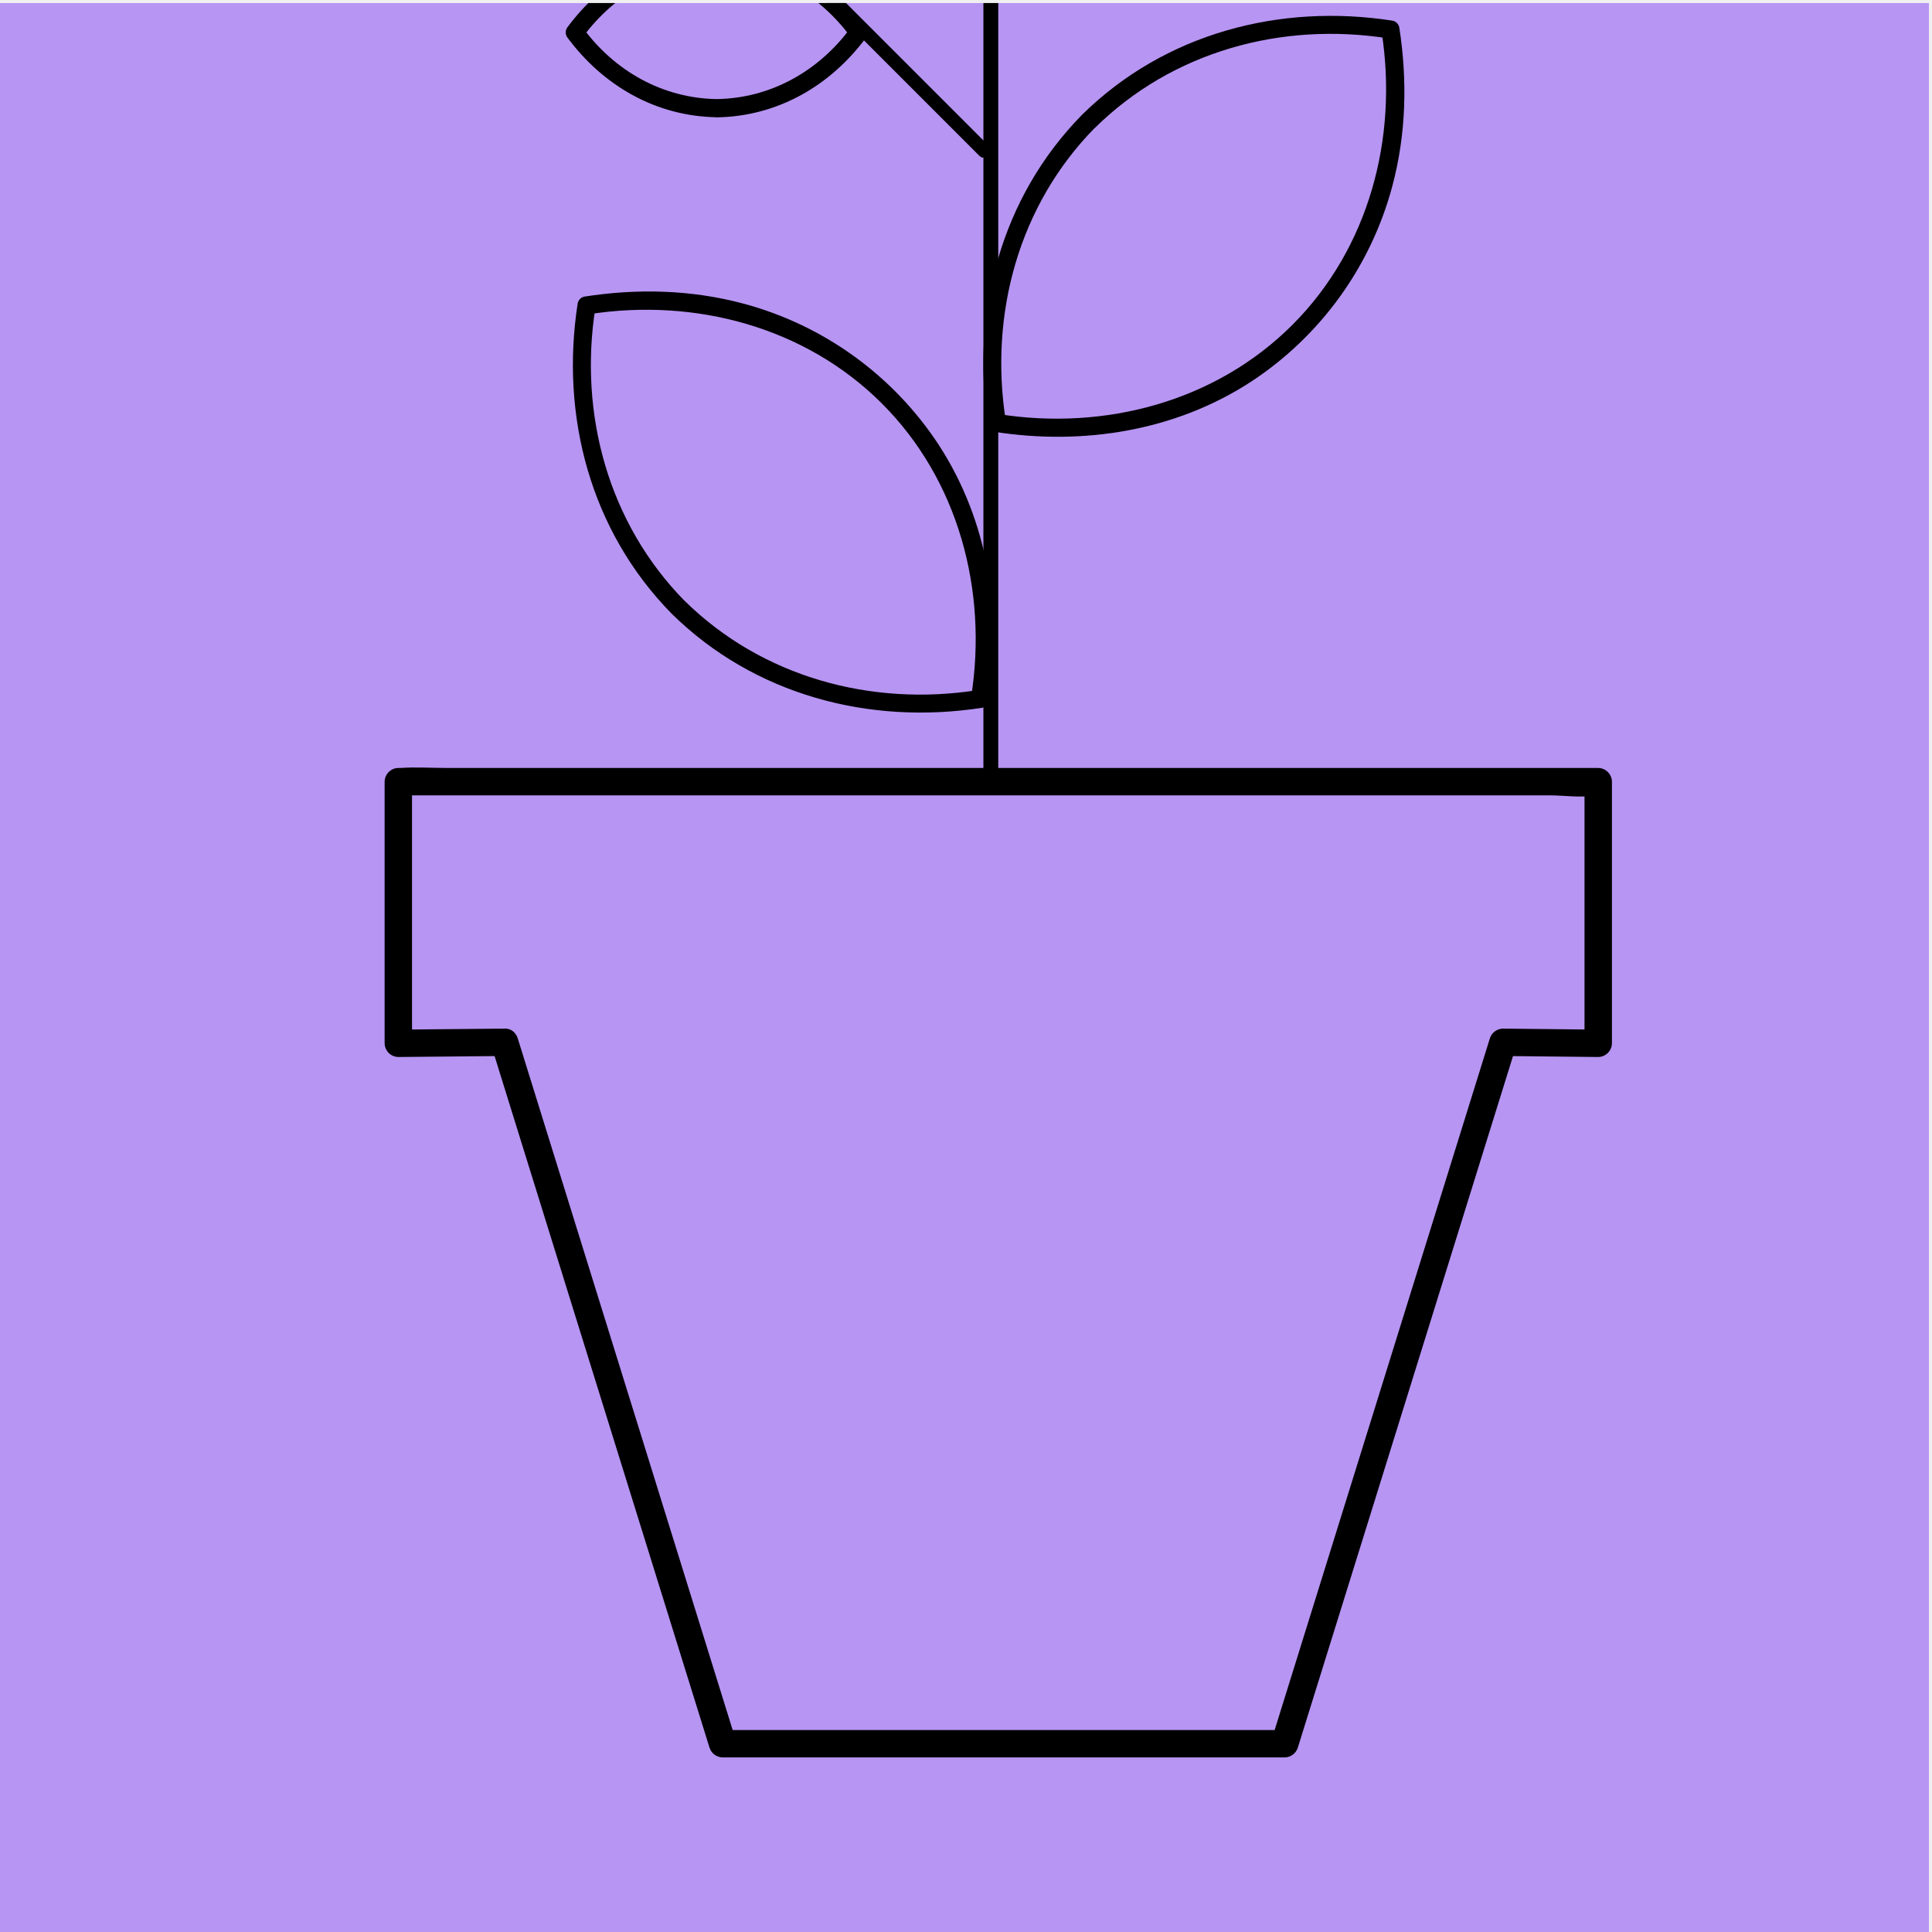
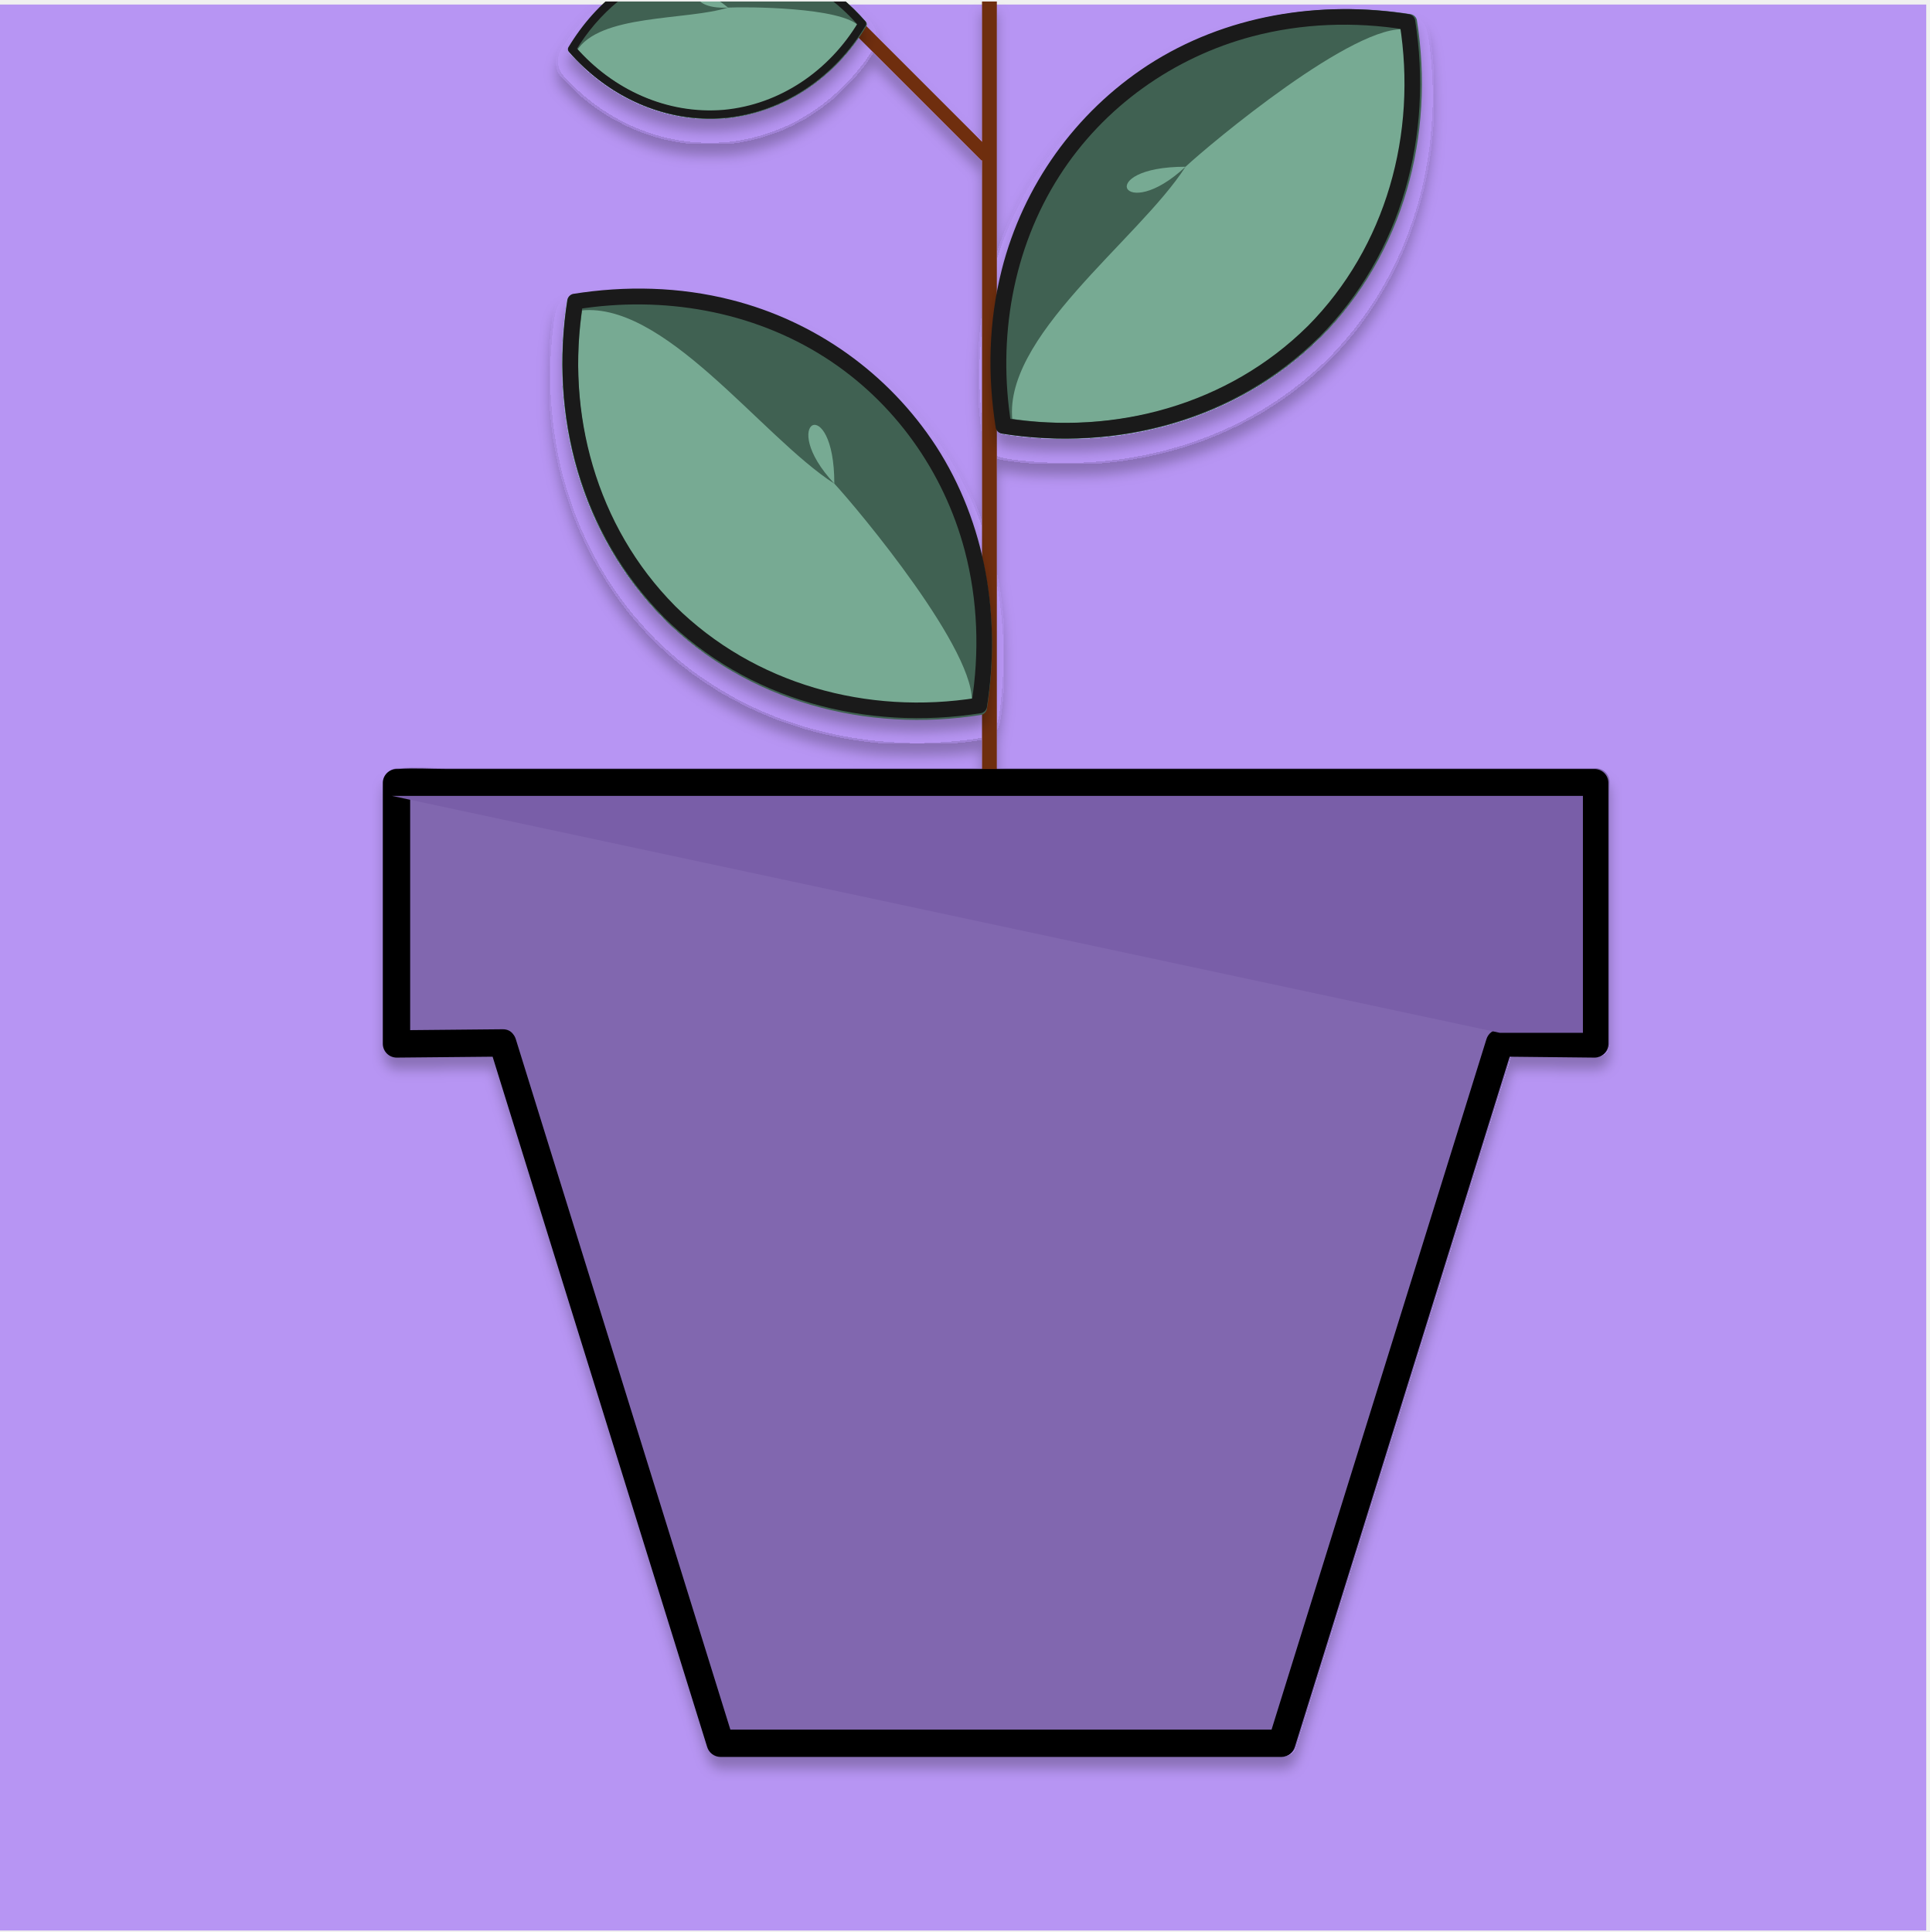
- <svg xmlns="http://www.w3.org/2000/svg" id="Layer_1" data-name="Layer 1" viewBox="0 0 635 635">
+ <svg xmlns="http://www.w3.org/2000/svg" width="635" height="636" viewBox="0 0 635 636" fill="none">
+   <g clip-path="url(#clip0_1_336)">
+     <path d="M634 1.5H0V635.5H634V1.5Z" fill="#B795F3" />
+     <g filter="url(#filter0_d_1_336)">
+       <path d="M324.531 51.786L325.16 51.157C325.867 50.45 326.329 49.767 326.193 49.63L284.261 7.698C284.125 7.562 283.441 8.024 282.734 8.731L282.105 9.36C281.398 10.067 280.935 10.751 281.072 10.887L323.004 52.819C323.14 52.956 323.824 52.493 324.531 51.786Z" fill="#6F2E0E" />
+       <path d="M165.85 338.58L130.92 338.91L135.42 343.41L489.41 356L493.99 338.58L130.92 261.91H509.21C514.02 261.91 519.83 262.8 524.59 261.91C524.823 261.89 525.057 261.89 525.29 261.91L520.79 257.41V343.41L525.29 338.91L493.99 338.58C493.009 338.596 490.431 338.045 489.65 338.638C488.869 339.232 489.927 340.939 489.65 341.88H273L335 539L417.91 572.44L422.25 569.13H237.51L241.84 572.44H417.91L179.09 370.5L280 569.13L450.94 344.26C449.22 338.75 159.78 338.68 161.51 344.23L185.82 422.5L224.26 546.16L233.17 574.82C233.447 575.761 234.018 576.589 234.798 577.182C235.579 577.776 236.529 578.105 237.51 578.12H422.25C423.231 578.105 424.181 577.776 424.961 577.182C425.742 576.589 426.313 575.761 426.59 574.82L450.94 496.58L489.41 372.92L498.33 344.26L494 347.58L525.3 347.91C526.488 347.892 527.622 347.412 528.462 346.572C529.302 345.732 529.782 344.598 529.8 343.41V257.41C529.782 256.222 529.302 255.088 528.462 254.248C527.622 253.408 526.488 252.928 525.3 252.91H147C141.92 252.91 136.69 252.56 131.62 252.91C131.39 252.91 131.15 252.91 130.92 252.91C129.732 252.928 128.598 253.408 127.758 254.248C126.918 255.088 126.438 256.222 126.42 257.41V343.41C126.438 344.598 126.918 345.732 127.758 346.572C128.598 347.412 129.732 347.892 130.92 347.91L165.85 347.58C171.63 347.5 171.65 338.5 165.85 338.58Z" fill="#8167AF" />
+       <path d="M323.22 257.08C323.22 258.428 324.312 259.52 325.66 259.52C327.007 259.52 328.1 258.428 328.1 257.08L328.1 -227.66C328.1 -229.008 327.007 -230.1 325.66 -230.1C324.312 -230.1 323.22 -229.008 323.22 -227.66L323.22 257.08Z" fill="#6E2E0E" />
+       <g filter="url(#filter1_d_1_336)">
+         <path d="M296.98 228.064C271.082 201.916 291.251 224.868 296.98 188.842L279.257 172.718L261.535 156.593C289.629 152.113 220.593 142.607 244.684 158.046C267.375 172.572 263.081 189.574 269.96 215.571C274.289 231.963 304.005 207.86 301.338 224.578L322.861 209.179L316.446 206.855C280.42 212.596 267.043 167.383 240.907 141.485C238.513 139.115 215.927 201.004 218.321 203.375C245.869 230.685 284.952 241.057 322.861 235.014C323.302 234.904 323.705 234.676 324.026 234.354C324.347 234.033 324.575 233.63 324.685 233.189C329.409 203.555 324.412 172.543 307.974 147.139C292.353 123.188 268.29 105.994 240.57 98.975C223.527 94.651 205.811 94.25 188.489 97.01C188.048 97.121 187.645 97.349 187.322 97.67C187 97.992 186.771 98.394 186.659 98.835C180.627 136.744 191.011 175.826 218.315 203.369C220.686 205.769 299.351 230.458 296.98 228.064Z" fill="#77AA93" />
+       </g>
+       <path d="M222.144 200C196.246 173.852 186.118 136.565 191.847 100.545L189.999 102.375C218.094 97.895 250.518 143.769 274.609 159.208C255.365 138.58 274.609 128.702 274.609 159.208C281.927 167.052 322.424 215.404 319.757 232.121L321.581 230.291C285.555 236.038 248.268 225.898 222.132 200C219.738 197.624 216.037 201.325 218.436 203.696C245.985 231.006 285.067 241.378 322.976 235.335C323.417 235.224 323.819 234.995 324.14 234.674C324.461 234.353 324.689 233.951 324.801 233.51C329.525 203.876 324.527 172.864 308.089 147.454C292.468 123.505 268.405 106.312 240.685 99.296C223.643 94.967 205.926 94.572 188.605 97.332C188.163 97.442 187.759 97.669 187.437 97.991C187.115 98.312 186.886 98.715 186.774 99.156C180.76 137.059 191.161 176.147 218.471 203.696C220.796 206.09 224.514 202.406 222.144 200Z" fill="#406152" />
+       <path d="M222.144 199.419C196.246 173.271 186.118 135.984 191.847 99.964L189.999 101.794C218.094 97.314 247.525 102.271 271.616 117.71C294.306 132.236 310.64 155.194 317.52 181.197C321.855 197.589 322.424 214.823 319.757 231.54L321.581 229.71C285.555 235.457 248.268 225.317 222.132 199.419C219.738 197.042 216.037 200.744 218.436 203.115C245.985 230.425 285.067 240.797 322.976 234.754C323.417 234.643 323.819 234.414 324.14 234.093C324.461 233.772 324.689 233.37 324.801 232.929C329.525 203.295 324.527 172.283 308.089 146.873C292.468 122.924 268.405 105.731 240.685 98.715C223.643 94.385 205.926 93.99 188.605 96.751C188.163 96.861 187.759 97.088 187.437 97.41C187.115 97.731 186.886 98.134 186.774 98.575C180.76 136.478 191.161 175.566 218.471 203.115C220.796 205.509 224.514 201.825 222.144 199.419Z" fill="#1A1A1A" />
+       <g filter="url(#filter2_d_1_336)">
+         <path d="M273.833 16.326C255.138 17.871 270.708 17.516 258.518 3.475L246.415 5.112L234.313 6.749C241.768 -5.689 215.437 18.153 229.359 13.805C242.465 9.704 247.697 16.951 260.102 22.783C267.921 26.463 268.246 6.963 273.9 13.482L274.939 0.033L271.929 1.776C262.367 17.724 240.331 8.133 221.655 9.854C219.945 10.011 236.711 39.108 238.421 38.95C258.11 37.141 274.965 25.279 285.026 8.497C285.128 8.289 285.171 8.057 285.151 7.826C285.13 7.595 285.048 7.374 284.912 7.187C274.888 -4.367 261.142 -12.577 245.836 -14.482C231.366 -16.229 216.768 -12.467 204.945 -3.943C197.673 1.295 191.712 8.081 187.115 15.749C187.013 15.958 186.97 16.19 186.99 16.421C187.01 16.652 187.092 16.873 187.227 17.062C200.053 31.837 218.716 40.588 238.416 38.951C240.13 38.811 275.545 16.184 273.833 16.326Z" fill="#77AA93" />
+       </g>
+       <path d="M238.355 36.352C219.66 37.897 201.782 29.635 189.595 15.596L189.704 16.917C197.16 4.48 225.696 6.849 239.617 2.501C225.257 3.256 227.706 -7.494 239.617 2.501C245.078 2.213 277.226 2.243 282.88 8.761L282.763 7.449C273.203 23.399 257.027 34.636 238.352 36.356C236.639 36.513 236.872 39.171 238.584 39.01C258.274 37.202 275.129 25.339 285.19 8.557C285.29 8.349 285.333 8.117 285.313 7.886C285.293 7.656 285.211 7.435 285.075 7.247C275.051 -4.307 261.305 -12.517 245.997 -14.423C231.528 -16.17 216.93 -12.408 205.109 -3.883C197.834 1.353 191.875 8.142 187.278 15.809C187.176 16.018 187.133 16.25 187.153 16.481C187.173 16.712 187.255 16.934 187.391 17.122C200.22 31.889 218.891 40.635 238.595 38.997C240.292 38.874 240.072 36.215 238.355 36.352Z" fill="#406152" />
+       <path d="M238.129 36.162C219.433 37.707 201.556 29.445 189.368 15.406L189.477 16.727C196.933 4.289 208.511 -5.579 222.433 -9.927C235.539 -14.028 249.855 -12.883 262.263 -7.05C270.083 -3.372 276.999 2.052 282.653 8.571L282.536 7.259C272.977 23.209 256.801 34.446 238.125 36.166C236.412 36.322 236.645 38.98 238.357 38.82C258.047 37.011 274.902 25.149 284.963 8.367C285.064 8.158 285.106 7.927 285.086 7.696C285.066 7.465 284.984 7.244 284.848 7.057C274.824 -4.497 261.078 -12.707 245.77 -14.614C231.301 -16.361 216.704 -12.598 204.882 -4.073C197.607 1.163 191.648 7.951 187.051 15.619C186.949 15.828 186.906 16.06 186.926 16.291C186.946 16.522 187.028 16.743 187.164 16.932C199.993 31.698 218.664 40.444 238.368 38.806C240.065 38.683 239.845 36.024 238.129 36.162Z" fill="#1A1A1A" />
+       <g filter="url(#filter3_d_1_336)">
+         <path d="M459.064 32.519C432.916 58.417 455.868 38.248 419.842 32.519L403.717 50.241L387.593 67.963C383.113 39.869 373.607 108.905 389.045 84.814C403.572 62.124 420.574 66.418 446.571 59.538C462.963 55.209 438.86 25.493 455.578 28.16L440.179 6.638L437.855 13.053C443.596 49.079 398.383 62.455 372.485 88.591C370.114 90.985 432.004 113.571 434.374 111.177C461.685 83.629 472.057 44.547 466.013 6.638C465.904 6.197 465.676 5.794 465.354 5.473C465.033 5.151 464.63 4.923 464.189 4.813C434.555 0.089 403.543 5.086 378.139 21.525C354.188 37.146 336.994 61.209 329.974 88.928C325.651 105.971 325.25 123.688 328.01 141.009C328.121 141.451 328.349 141.854 328.67 142.176C328.991 142.498 329.394 142.728 329.835 142.84C367.744 148.871 406.826 138.488 434.369 111.183C436.768 108.812 461.458 30.148 459.064 32.519Z" fill="#77AA93" />
+       </g>
+       <path d="M431 107.355C404.852 133.253 367.565 143.381 331.545 137.652L333.375 139.499C328.895 111.405 374.769 78.981 390.208 54.89C369.58 74.134 359.702 54.89 390.208 54.89C398.052 47.571 446.404 7.074 463.121 9.742L461.291 7.917C467.038 43.943 456.898 81.23 431 107.366C428.623 109.76 432.325 113.462 434.695 111.062C462.006 83.514 472.378 44.431 466.334 6.522C466.223 6.082 465.995 5.68 465.674 5.358C465.353 5.037 464.95 4.809 464.51 4.698C434.876 -0.026 403.864 4.971 378.454 21.409C354.505 37.031 337.312 61.094 330.295 88.813C325.966 105.856 325.571 123.572 328.331 140.894C328.441 141.336 328.669 141.739 328.991 142.061C329.312 142.384 329.715 142.613 330.156 142.724C368.059 148.738 407.147 138.337 434.695 111.027C437.089 108.703 433.405 104.984 431 107.355Z" fill="#406152" />
+       <path d="M430.419 107.355C404.271 133.253 366.984 143.381 330.964 137.652L332.794 139.499C328.314 111.405 333.27 81.974 348.709 57.883C363.236 35.192 386.194 18.858 412.197 11.979C428.588 7.644 445.823 7.074 462.54 9.742L460.71 7.917C466.456 43.943 456.317 81.23 430.419 107.366C428.042 109.76 431.744 113.462 434.114 111.062C461.424 83.514 471.797 44.431 465.753 6.522C465.642 6.082 465.414 5.68 465.093 5.358C464.772 5.037 464.369 4.809 463.929 4.698C434.294 -0.026 403.283 4.971 377.873 21.409C353.924 37.031 336.731 61.094 329.714 88.813C325.385 105.856 324.99 123.572 327.75 140.894C327.86 141.336 328.088 141.739 328.41 142.061C328.731 142.384 329.134 142.613 329.575 142.724C367.478 148.738 406.566 138.337 434.114 111.027C436.508 108.703 432.824 104.984 430.419 107.355Z" fill="#1A1A1A" />
+     </g>
+     <path d="M165.43 338.826L130.5 339.156L135 343.656V257.656L130.5 262.156H508.79C513.6 262.156 519.41 263.046 524.17 262.156C524.403 262.136 524.637 262.136 524.87 262.156L520.37 257.656V343.656L524.87 339.156L493.57 338.826C492.589 338.841 491.639 339.17 490.858 339.763C490.078 340.357 489.507 341.185 489.23 342.126L464.89 420.366L426.41 544.026L417.49 572.686L421.83 569.376H237.09L241.42 572.686L217.11 494.446L178.67 370.746L169.77 342.086C168.05 336.576 159.36 338.926 161.09 344.476L185.4 422.746L223.84 546.406L232.75 575.066C233.027 576.006 233.598 576.834 234.378 577.428C235.159 578.021 236.109 578.35 237.09 578.366H421.83C422.811 578.35 423.761 578.021 424.542 577.428C425.322 576.834 425.893 576.006 426.17 575.066L450.52 496.826L488.99 373.166L497.91 344.506L493.58 347.826L524.88 348.156C526.068 348.137 527.202 347.658 528.042 346.818C528.882 345.978 529.362 344.843 529.38 343.656V257.656C529.362 256.468 528.882 255.334 528.042 254.494C527.202 253.654 526.068 253.174 524.88 253.156H146.58C141.5 253.156 136.27 252.806 131.2 253.156C130.97 253.156 130.73 253.156 130.5 253.156C129.312 253.174 128.178 253.654 127.338 254.494C126.498 255.334 126.018 256.468 126 257.656V343.656C126.018 344.843 126.498 345.978 127.338 346.818C128.178 347.658 129.312 348.137 130.5 348.156L165.43 347.826C171.21 347.746 171.23 338.746 165.43 338.826Z" fill="black" />
+     <path d="M521 340V262H129L493.651 340H521Z" fill="#795EA8" />
+   </g>
  <defs>
-     <style>.cls-1{fill:none;}.cls-2{fill:#b795f3;}.cls-3{clip-path:url(#clip-path);}</style>
-     <clipPath id="clip-path">
-       <rect class="cls-1" y="1" width="634" height="634" />
+     <filter id="filter0_d_1_336" x="122.42" y="-230.1" width="411.38" height="816.22" filterUnits="userSpaceOnUse" color-interpolation-filters="sRGB">
+       <feFlood flood-opacity="0" result="BackgroundImageFix" />
+       <feColorMatrix in="SourceAlpha" type="matrix" values="0 0 0 0 0 0 0 0 0 0 0 0 0 0 0 0 0 0 127 0" result="hardAlpha" />
+       <feOffset dy="4" />
+       <feGaussianBlur stdDeviation="2" />
+       <feComposite in2="hardAlpha" operator="out" />
+       <feColorMatrix type="matrix" values="0 0 0 0 0 0 0 0 0 0 0 0 0 0 0 0 0 0 0.25 0" />
+       <feBlend mode="normal" in2="BackgroundImageFix" result="effect1_dropShadow_1_336" />
+       <feBlend mode="normal" in="SourceGraphic" in2="effect1_dropShadow_1_336" result="shape" />
+     </filter>
+     <filter id="filter1_d_1_336" x="181" y="95.262" width="149.383" height="149.417" filterUnits="userSpaceOnUse" color-interpolation-filters="sRGB">
+       <feFlood flood-opacity="0" result="BackgroundImageFix" />
+       <feColorMatrix in="SourceAlpha" type="matrix" values="0 0 0 0 0 0 0 0 0 0 0 0 0 0 0 0 0 0 127 0" result="hardAlpha" />
+       <feOffset dy="4" />
+       <feGaussianBlur stdDeviation="2" />
+       <feComposite in2="hardAlpha" operator="out" />
+       <feColorMatrix type="matrix" values="0 0 0 0 0 0 0 0 0 0 0 0 0 0 0 0 0 0 0.25 0" />
+       <feBlend mode="normal" in2="BackgroundImageFix" result="effect1_dropShadow_1_336" />
+       <feBlend mode="normal" in="SourceGraphic" in2="effect1_dropShadow_1_336" result="shape" />
+     </filter>
+     <filter id="filter2_d_1_336" x="182.985" y="-14.9" width="106.17" height="62.047" filterUnits="userSpaceOnUse" color-interpolation-filters="sRGB">
+       <feFlood flood-opacity="0" result="BackgroundImageFix" />
+       <feColorMatrix in="SourceAlpha" type="matrix" values="0 0 0 0 0 0 0 0 0 0 0 0 0 0 0 0 0 0 127 0" result="hardAlpha" />
+       <feOffset dy="4" />
+       <feGaussianBlur stdDeviation="2" />
+       <feComposite in2="hardAlpha" operator="out" />
+       <feColorMatrix type="matrix" values="0 0 0 0 0 0 0 0 0 0 0 0 0 0 0 0 0 0 0.25 0" />
+       <feBlend mode="normal" in2="BackgroundImageFix" result="effect1_dropShadow_1_336" />
+       <feBlend mode="normal" in="SourceGraphic" in2="effect1_dropShadow_1_336" result="shape" />
+     </filter>
+     <filter id="filter3_d_1_336" x="322.262" y="3.115" width="149.417" height="149.383" filterUnits="userSpaceOnUse" color-interpolation-filters="sRGB">
+       <feFlood flood-opacity="0" result="BackgroundImageFix" />
+       <feColorMatrix in="SourceAlpha" type="matrix" values="0 0 0 0 0 0 0 0 0 0 0 0 0 0 0 0 0 0 127 0" result="hardAlpha" />
+       <feOffset dy="4" />
+       <feGaussianBlur stdDeviation="2" />
+       <feComposite in2="hardAlpha" operator="out" />
+       <feColorMatrix type="matrix" values="0 0 0 0 0 0 0 0 0 0 0 0 0 0 0 0 0 0 0.25 0" />
+       <feBlend mode="normal" in2="BackgroundImageFix" result="effect1_dropShadow_1_336" />
+       <feBlend mode="normal" in="SourceGraphic" in2="effect1_dropShadow_1_336" result="shape" />
+     </filter>
+     <clipPath id="clip0_1_336">
+       <rect width="635" height="635" fill="white" transform="translate(0 0.5)" />
    </clipPath>
  </defs>
-   <rect class="cls-2" y="1" width="634" height="634" />
-   <g class="cls-3">
-     <path d="M165.85,338.08l-34.93.33,4.5,4.5v-86l-4.5,4.5H509.21c4.81,0,10.62.89,15.38,0a4.09,4.09,0,0,1,.7,0l-4.5-4.5v86l4.5-4.5-31.3-.33a4.6,4.6,0,0,0-4.34,3.3l-24.34,78.24L426.83,543.28l-8.92,28.66,4.34-3.31H237.51l4.33,3.31L217.53,493.7,179.09,370l-8.9-28.66c-1.72-5.51-10.41-3.16-8.68,2.39L185.82,422l38.44,123.66,8.91,28.66a4.6,4.6,0,0,0,4.34,3.3H422.25a4.6,4.6,0,0,0,4.34-3.3l24.35-78.24,38.47-123.66,8.92-28.66L494,347.08l31.3.33a4.57,4.57,0,0,0,4.5-4.5v-86a4.57,4.57,0,0,0-4.5-4.5H147c-5.08,0-10.31-.35-15.38,0-.23,0-.47,0-.7,0a4.57,4.57,0,0,0-4.5,4.5v86a4.57,4.57,0,0,0,4.5,4.5l34.93-.33C171.63,347,171.65,338,165.85,338.08Z" />
-     <rect x="323.23" y="-230.61" width="4.88" height="489.62" rx="2.44" transform="translate(651.33 28.41) rotate(180)" />
-     <path d="M225,197.48C200,172,190.21,136.21,195.67,101.19l-2.09,2.09c34.8-5.43,71.09,4.15,96.29,29.35s34.78,61.49,29.35,96.29l2.09-2.09c-35,5.47-70.82-4.28-96.29-29.35-2.75-2.71-7,1.52-4.24,4.24,27.1,26.68,64.94,36.7,102.13,30.89a2.88,2.88,0,0,0,2.09-2.09c4.54-29.06-.23-59.3-16.39-84.2a111.18,111.18,0,0,0-64.35-46.55c-17.09-4.57-34.85-5-52.28-2.27a2.88,2.88,0,0,0-2.09,2.09c-5.81,37.19,4.21,75,30.89,102.13C223.49,204.48,227.74,200.23,225,197.48Z" />
-     <path d="M359.91,42C385.38,16.88,421.18,7.13,456.2,12.6l-2.09-2.1c5.43,34.8-4.15,71.09-29.35,96.29s-61.49,34.78-96.29,29.35l2.09,2.09c-5.47-35,4.28-70.82,29.35-96.28,2.71-2.76-1.53-7-4.24-4.25C329,64.8,319,102.64,324.78,139.83a2.89,2.89,0,0,0,2.09,2.1c29.06,4.53,59.3-.23,84.2-16.4a111.15,111.15,0,0,0,46.55-64.35c4.57-17.09,5-34.85,2.27-52.27a2.88,2.88,0,0,0-2.09-2.1C420.61,1,382.77,11,355.67,37.7,352.91,40.42,357.16,44.66,359.91,42Z" />
-     <rect x="212.83" y="-213.99" width="4.51" height="310.42" rx="1.81" transform="translate(325.62 -252.43) rotate(135)" />
-     <path d="M235.58,32.57c-17.8-.28-33.55-9.2-44-23.42v3c10.37-14,26.33-23.42,44-23.42s33.67,9.37,44,23.42v-3c-10.49,14.22-26.24,23.14-44,23.42-3.85.06-3.87,6.06,0,6,20.07-.32,37.44-10.42,49.22-26.39a2.9,2.9,0,0,0,0-3c-11.64-15.78-29.25-26.39-49.22-26.39S198-6.63,186.36,9.15a2.9,2.9,0,0,0,0,3c11.79,16,29.15,26.07,49.22,26.39C239.45,38.63,239.45,32.63,235.58,32.57Z" />
-   </g>
</svg>
